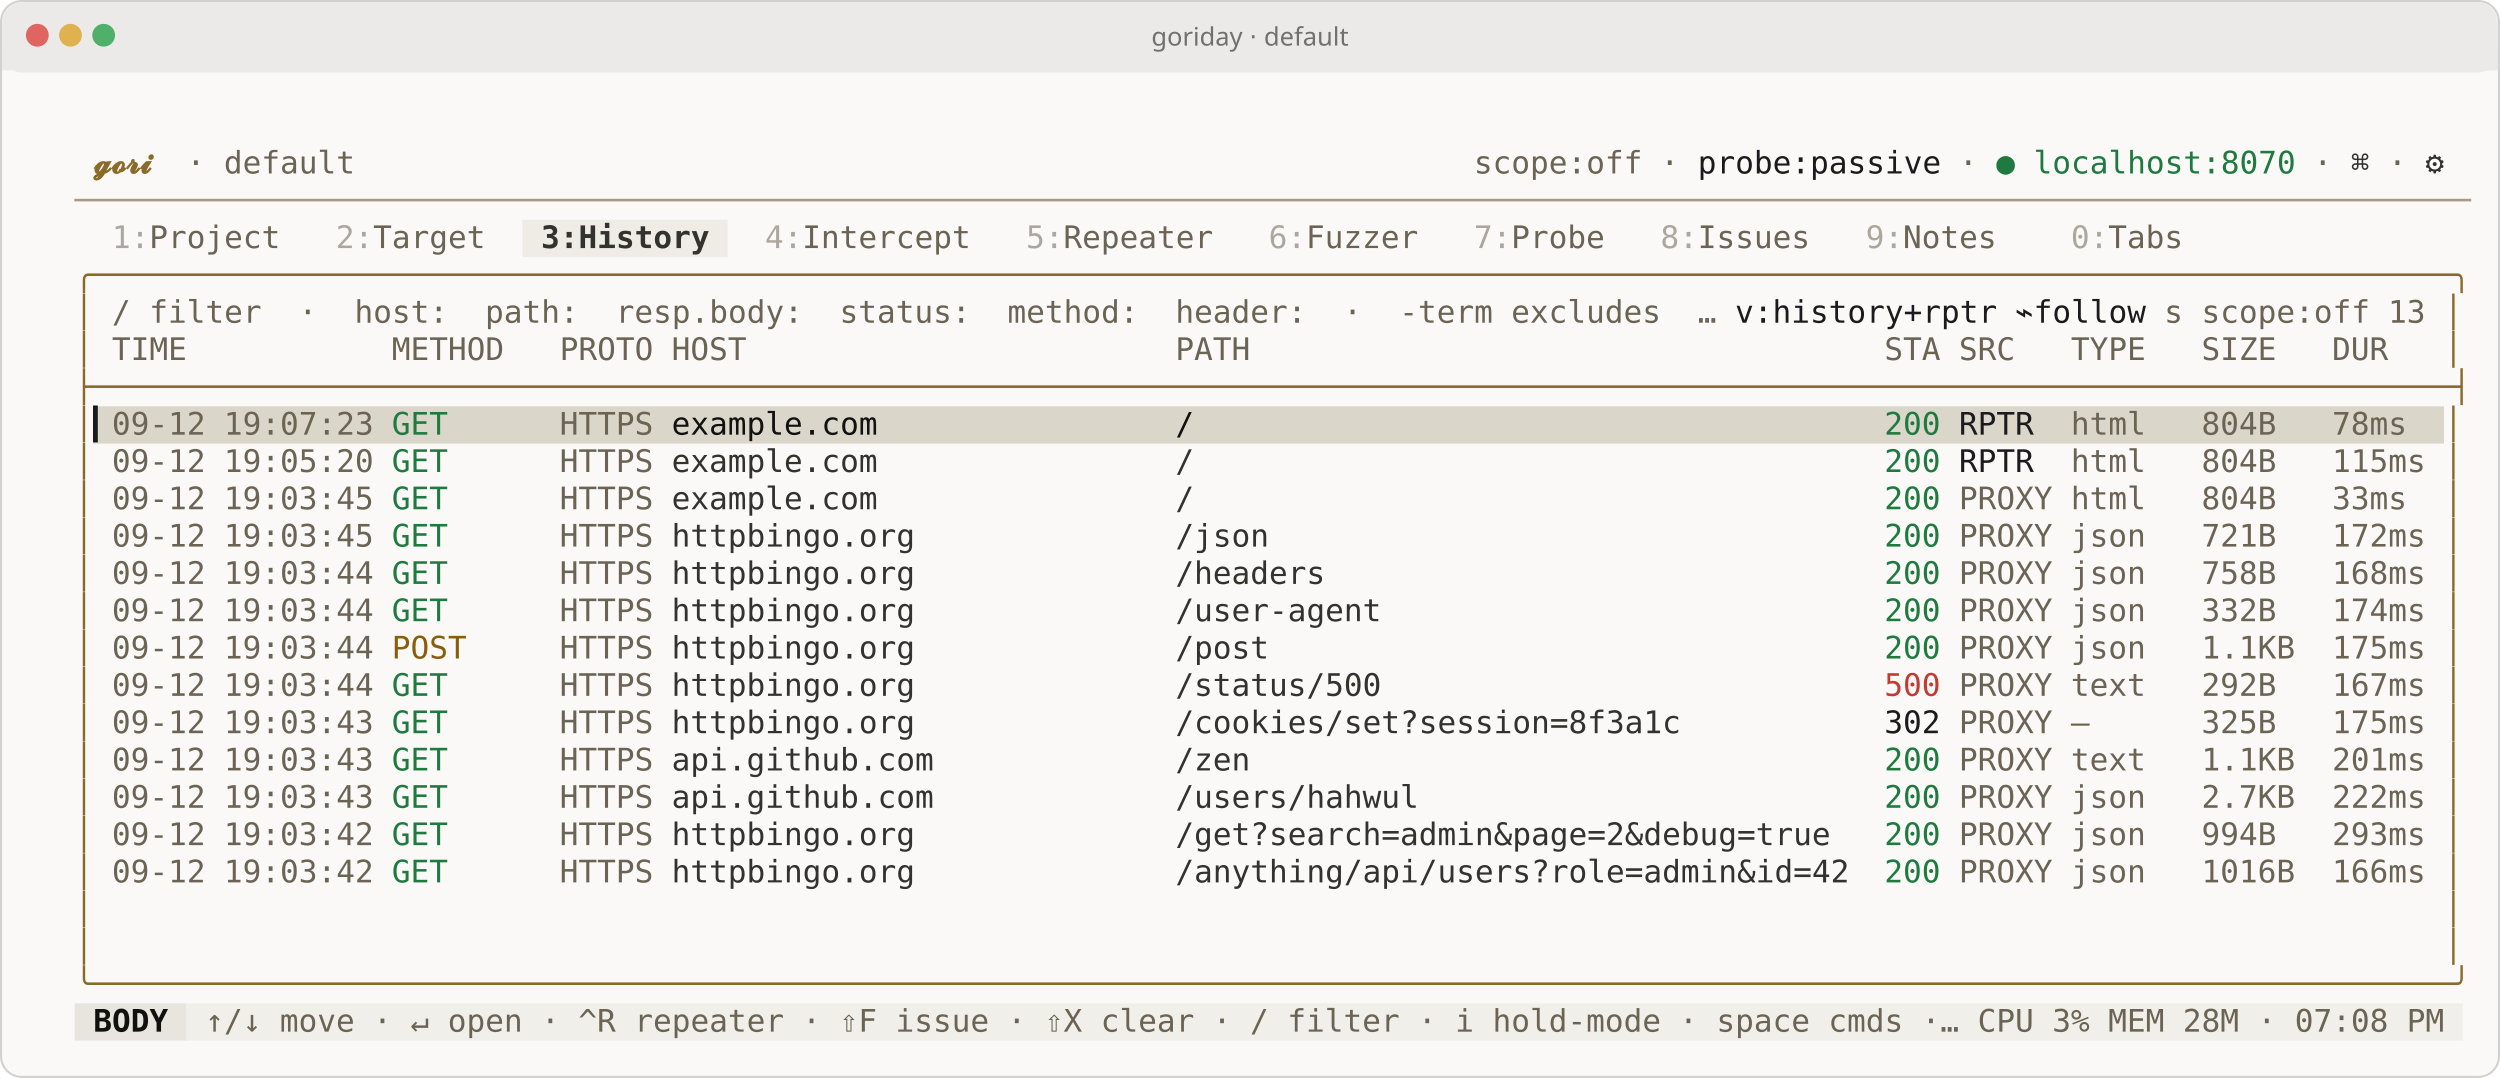
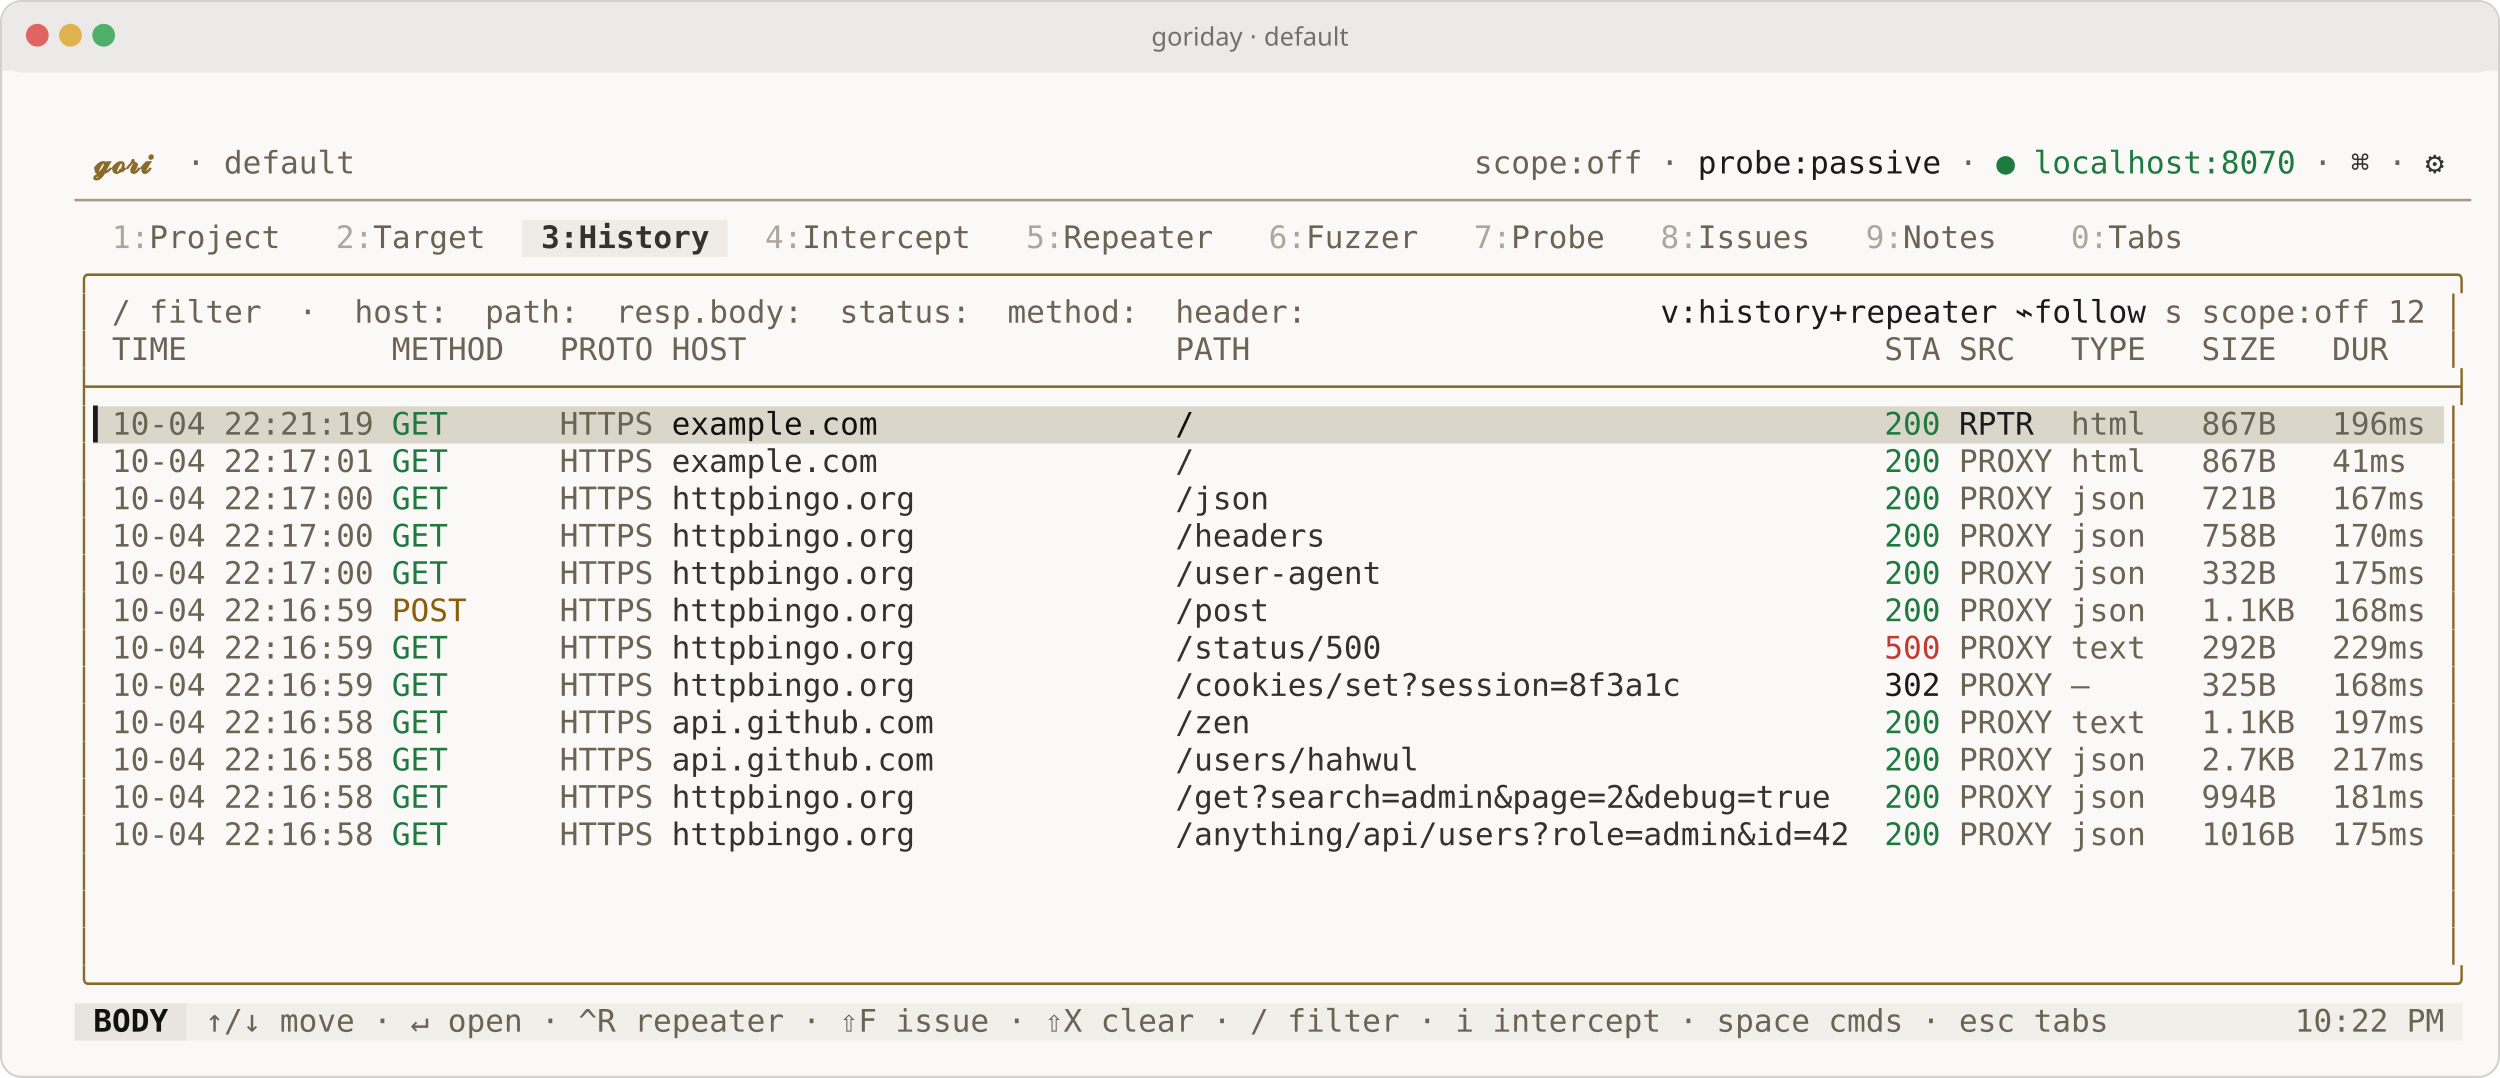
<svg xmlns="http://www.w3.org/2000/svg" width="1206" height="520" viewBox="0 0 1206.0 520.0" font-family="ui-monospace,'SF Mono','JetBrains Mono',Menlo,Consolas,monospace" font-size="15.0px" role="img" aria-label="goriday · default">
  <rect x="0.5" y="0.5" width="1205.0" height="519.0" rx="10" ry="10" fill="#faf9f7" stroke="#d2d1cf" stroke-width="1" />
  <rect x="1" y="1" width="1204.0" height="34.0" rx="10" ry="10" fill="#ebeae8" />
  <rect x="1" y="24.0" width="1204.0" height="10" fill="#ebeae8" />
  <circle cx="18.0" cy="17.0" r="5.5" fill="#e0645f" />
  <circle cx="34.0" cy="17.0" r="5.5" fill="#e0b24f" />
  <circle cx="50.0" cy="17.0" r="5.5" fill="#4fb06a" />
  <text x="603.0" y="22.0" text-anchor="middle" fill="#70706f" font-family="'Apple Symbols','Segoe UI Symbol','Cambria Math','STIX Two Math','Noto Sans Math','DejaVu Sans',ui-monospace,'SF Mono','JetBrains Mono',Menlo,Consolas,monospace" font-size="12.3px">goriday · default</text>
  <rect x="252.00" y="106.00" width="99.00" height="18.00" fill="#eeece5" />
  <rect x="45.00" y="196.00" width="1134.00" height="18.00" fill="#dbd6ca" />
  <rect x="36.00" y="484.00" width="54.00" height="18.00" fill="#e7e5de" />
  <rect x="90.00" y="484.00" width="1098.00" height="18.00" fill="#f0efea" />
  <text x="45.00" y="83.68" textLength="36.00" lengthAdjust="spacingAndGlyphs" fill="#8a6a28" font-weight="700" xml:space="preserve">𝓰𝓸𝓻𝓲</text>
  <text x="90.00" y="83.68" textLength="9.00" lengthAdjust="spacingAndGlyphs" fill="#6b6454" xml:space="preserve">·</text>
  <text x="108.00" y="83.68" textLength="63.00" lengthAdjust="spacingAndGlyphs" fill="#6b6454" xml:space="preserve">default</text>
  <text x="711.00" y="83.68" textLength="81.00" lengthAdjust="spacingAndGlyphs" fill="#6b6454" xml:space="preserve">scope:off</text>
  <text x="801.00" y="83.68" textLength="9.00" lengthAdjust="spacingAndGlyphs" fill="#6b6454" xml:space="preserve">·</text>
  <text x="819.00" y="83.68" textLength="117.00" lengthAdjust="spacingAndGlyphs" fill="#1b1b1d" xml:space="preserve">probe:passive</text>
  <text x="945.00" y="83.68" textLength="9.00" lengthAdjust="spacingAndGlyphs" fill="#6b6454" xml:space="preserve">·</text>
  <text x="963.00" y="83.68" textLength="9.00" lengthAdjust="spacingAndGlyphs" fill="#1f7a40" xml:space="preserve">●</text>
  <text x="981.00" y="83.68" textLength="126.00" lengthAdjust="spacingAndGlyphs" fill="#1f7a40" xml:space="preserve">localhost:8070</text>
  <text x="1116.00" y="83.68" textLength="9.00" lengthAdjust="spacingAndGlyphs" fill="#6b6454" xml:space="preserve">·</text>
  <text x="1134.00" y="83.68" textLength="9.00" lengthAdjust="spacingAndGlyphs" fill="#33322f" xml:space="preserve">⌘</text>
  <text x="1152.00" y="83.68" textLength="9.00" lengthAdjust="spacingAndGlyphs" fill="#6b6454" xml:space="preserve">·</text>
  <text x="1170.00" y="83.68" textLength="9.00" lengthAdjust="spacingAndGlyphs" fill="#33322f" xml:space="preserve">⚙</text>
  <text x="36.00" y="101.68" textLength="1152.00" lengthAdjust="spacingAndGlyphs" fill="#a89a86" xml:space="preserve">────────────────────────────────────────────────────────────────────────────────────────────────────────────────────────────────</text>
  <text x="54.00" y="119.68" textLength="18.00" lengthAdjust="spacingAndGlyphs" fill="#aba79d" xml:space="preserve">1:</text>
  <text x="72.00" y="119.68" textLength="63.00" lengthAdjust="spacingAndGlyphs" fill="#6b6454" xml:space="preserve">Project</text>
  <text x="162.00" y="119.68" textLength="18.00" lengthAdjust="spacingAndGlyphs" fill="#aba79d" xml:space="preserve">2:</text>
  <text x="180.00" y="119.68" textLength="54.00" lengthAdjust="spacingAndGlyphs" fill="#6b6454" xml:space="preserve">Target</text>
  <text x="261.00" y="119.68" textLength="81.00" lengthAdjust="spacingAndGlyphs" fill="#33322f" font-weight="700" xml:space="preserve">3:History</text>
  <text x="369.00" y="119.68" textLength="18.00" lengthAdjust="spacingAndGlyphs" fill="#aba79d" xml:space="preserve">4:</text>
  <text x="387.00" y="119.68" textLength="81.00" lengthAdjust="spacingAndGlyphs" fill="#6b6454" xml:space="preserve">Intercept</text>
  <text x="495.00" y="119.68" textLength="18.00" lengthAdjust="spacingAndGlyphs" fill="#aba79d" xml:space="preserve">5:</text>
  <text x="513.00" y="119.68" textLength="72.00" lengthAdjust="spacingAndGlyphs" fill="#6b6454" xml:space="preserve">Repeater</text>
  <text x="612.00" y="119.68" textLength="18.00" lengthAdjust="spacingAndGlyphs" fill="#aba79d" xml:space="preserve">6:</text>
  <text x="630.00" y="119.68" textLength="54.00" lengthAdjust="spacingAndGlyphs" fill="#6b6454" xml:space="preserve">Fuzzer</text>
  <text x="711.00" y="119.68" textLength="18.00" lengthAdjust="spacingAndGlyphs" fill="#aba79d" xml:space="preserve">7:</text>
  <text x="729.00" y="119.68" textLength="45.00" lengthAdjust="spacingAndGlyphs" fill="#6b6454" xml:space="preserve">Probe</text>
  <text x="801.00" y="119.68" textLength="18.00" lengthAdjust="spacingAndGlyphs" fill="#aba79d" xml:space="preserve">8:</text>
  <text x="819.00" y="119.68" textLength="54.00" lengthAdjust="spacingAndGlyphs" fill="#6b6454" xml:space="preserve">Issues</text>
  <text x="900.00" y="119.68" textLength="18.00" lengthAdjust="spacingAndGlyphs" fill="#aba79d" xml:space="preserve">9:</text>
  <text x="918.00" y="119.68" textLength="45.00" lengthAdjust="spacingAndGlyphs" fill="#6b6454" xml:space="preserve">Notes</text>
  <text x="999.00" y="119.68" textLength="18.00" lengthAdjust="spacingAndGlyphs" fill="#aba79d" xml:space="preserve">0:</text>
  <text x="1017.00" y="119.68" textLength="36.00" lengthAdjust="spacingAndGlyphs" fill="#6b6454" xml:space="preserve">Tabs</text>
  <text x="36.00" y="137.68" textLength="1152.00" lengthAdjust="spacingAndGlyphs" fill="#8a6a28" xml:space="preserve">╭──────────────────────────────────────────────────────────────────────────────────────────────────────────────────────────────╮</text>
  <text x="36.00" y="155.68" textLength="9.00" lengthAdjust="spacingAndGlyphs" fill="#8a6a28" xml:space="preserve">│</text>
  <text x="54.00" y="155.68" textLength="9.00" lengthAdjust="spacingAndGlyphs" fill="#6b6454" xml:space="preserve">/</text>
  <text x="72.00" y="155.68" textLength="54.00" lengthAdjust="spacingAndGlyphs" fill="#6b6454" xml:space="preserve">filter</text>
  <text x="144.00" y="155.68" textLength="9.00" lengthAdjust="spacingAndGlyphs" fill="#6b6454" xml:space="preserve">·</text>
  <text x="171.00" y="155.68" textLength="45.00" lengthAdjust="spacingAndGlyphs" fill="#6b6454" xml:space="preserve">host:</text>
  <text x="234.00" y="155.68" textLength="45.00" lengthAdjust="spacingAndGlyphs" fill="#6b6454" xml:space="preserve">path:</text>
  <text x="297.00" y="155.68" textLength="90.00" lengthAdjust="spacingAndGlyphs" fill="#6b6454" xml:space="preserve">resp.body:</text>
  <text x="405.00" y="155.68" textLength="63.00" lengthAdjust="spacingAndGlyphs" fill="#6b6454" xml:space="preserve">status:</text>
  <text x="486.00" y="155.68" textLength="63.00" lengthAdjust="spacingAndGlyphs" fill="#6b6454" xml:space="preserve">method:</text>
  <text x="567.00" y="155.68" textLength="63.00" lengthAdjust="spacingAndGlyphs" fill="#6b6454" xml:space="preserve">header:</text>
-   <text x="648.00" y="155.68" textLength="9.00" lengthAdjust="spacingAndGlyphs" fill="#6b6454" xml:space="preserve">·</text>
-   <text x="675.00" y="155.68" textLength="45.00" lengthAdjust="spacingAndGlyphs" fill="#6b6454" xml:space="preserve">-term</text>
-   <text x="729.00" y="155.68" textLength="72.00" lengthAdjust="spacingAndGlyphs" fill="#6b6454" xml:space="preserve">excludes</text>
-   <text x="819.00" y="155.68" textLength="9.00" lengthAdjust="spacingAndGlyphs" fill="#6b6454" xml:space="preserve">…</text>
-   <text x="837.00" y="155.68" textLength="126.00" lengthAdjust="spacingAndGlyphs" fill="#1b1b1d" xml:space="preserve">v:history+rptr</text>
+   <text x="801.00" y="155.68" textLength="162.00" lengthAdjust="spacingAndGlyphs" fill="#1b1b1d" xml:space="preserve">v:history+repeater</text>
  <text x="972.00" y="155.68" textLength="63.00" lengthAdjust="spacingAndGlyphs" fill="#1b1b1d" xml:space="preserve">⌁follow</text>
  <text x="1044.00" y="155.68" textLength="9.00" lengthAdjust="spacingAndGlyphs" fill="#6b6454" xml:space="preserve">s</text>
  <text x="1062.00" y="155.68" textLength="81.00" lengthAdjust="spacingAndGlyphs" fill="#6b6454" xml:space="preserve">scope:off</text>
-   <text x="1152.00" y="155.68" textLength="18.00" lengthAdjust="spacingAndGlyphs" fill="#6b6454" xml:space="preserve">13</text>
+   <text x="1152.00" y="155.68" textLength="18.00" lengthAdjust="spacingAndGlyphs" fill="#6b6454" xml:space="preserve">12</text>
  <text x="1179.00" y="155.68" textLength="9.00" lengthAdjust="spacingAndGlyphs" fill="#8a6a28" xml:space="preserve">│</text>
  <text x="36.00" y="173.68" textLength="9.00" lengthAdjust="spacingAndGlyphs" fill="#8a6a28" xml:space="preserve">│</text>
  <text x="54.00" y="173.68" textLength="36.00" lengthAdjust="spacingAndGlyphs" fill="#6b6454" xml:space="preserve">TIME</text>
  <text x="189.00" y="173.68" textLength="54.00" lengthAdjust="spacingAndGlyphs" fill="#6b6454" xml:space="preserve">METHOD</text>
  <text x="270.00" y="173.68" textLength="45.00" lengthAdjust="spacingAndGlyphs" fill="#6b6454" xml:space="preserve">PROTO</text>
  <text x="324.00" y="173.68" textLength="36.00" lengthAdjust="spacingAndGlyphs" fill="#6b6454" xml:space="preserve">HOST</text>
  <text x="567.00" y="173.68" textLength="36.00" lengthAdjust="spacingAndGlyphs" fill="#6b6454" xml:space="preserve">PATH</text>
  <text x="909.00" y="173.68" textLength="27.00" lengthAdjust="spacingAndGlyphs" fill="#6b6454" xml:space="preserve">STA</text>
  <text x="945.00" y="173.68" textLength="27.00" lengthAdjust="spacingAndGlyphs" fill="#6b6454" xml:space="preserve">SRC</text>
  <text x="999.00" y="173.68" textLength="36.00" lengthAdjust="spacingAndGlyphs" fill="#6b6454" xml:space="preserve">TYPE</text>
  <text x="1062.00" y="173.68" textLength="36.00" lengthAdjust="spacingAndGlyphs" fill="#6b6454" xml:space="preserve">SIZE</text>
  <text x="1125.00" y="173.68" textLength="27.00" lengthAdjust="spacingAndGlyphs" fill="#6b6454" xml:space="preserve">DUR</text>
  <text x="1179.00" y="173.68" textLength="9.00" lengthAdjust="spacingAndGlyphs" fill="#8a6a28" xml:space="preserve">│</text>
  <text x="36.00" y="191.68" textLength="1152.00" lengthAdjust="spacingAndGlyphs" fill="#8a6a28" xml:space="preserve">├──────────────────────────────────────────────────────────────────────────────────────────────────────────────────────────────┤</text>
  <text x="36.00" y="209.68" textLength="9.00" lengthAdjust="spacingAndGlyphs" fill="#8a6a28" xml:space="preserve">│</text>
  <text x="45.00" y="209.68" textLength="9.00" lengthAdjust="spacingAndGlyphs" fill="#1b1b1d" xml:space="preserve">▎</text>
-   <text x="54.00" y="209.68" textLength="45.00" lengthAdjust="spacingAndGlyphs" fill="#6b6454" xml:space="preserve">09-12</text>
-   <text x="108.00" y="209.68" textLength="72.00" lengthAdjust="spacingAndGlyphs" fill="#6b6454" xml:space="preserve">19:07:23</text>
+   <text x="54.00" y="209.68" textLength="45.00" lengthAdjust="spacingAndGlyphs" fill="#6b6454" xml:space="preserve">10-04</text>
+   <text x="108.00" y="209.68" textLength="72.00" lengthAdjust="spacingAndGlyphs" fill="#6b6454" xml:space="preserve">22:21:19</text>
  <text x="189.00" y="209.68" textLength="27.00" lengthAdjust="spacingAndGlyphs" fill="#1f7a40" xml:space="preserve">GET</text>
  <text x="270.00" y="209.68" textLength="45.00" lengthAdjust="spacingAndGlyphs" fill="#6b6454" xml:space="preserve">HTTPS</text>
  <text x="324.00" y="209.68" textLength="99.00" lengthAdjust="spacingAndGlyphs" fill="#111110" xml:space="preserve">example.com</text>
  <text x="567.00" y="209.68" textLength="9.00" lengthAdjust="spacingAndGlyphs" fill="#111110" xml:space="preserve">/</text>
  <text x="909.00" y="209.68" textLength="27.00" lengthAdjust="spacingAndGlyphs" fill="#1f7a40" xml:space="preserve">200</text>
  <text x="945.00" y="209.68" textLength="36.00" lengthAdjust="spacingAndGlyphs" fill="#1b1b1d" xml:space="preserve">RPTR</text>
  <text x="999.00" y="209.68" textLength="36.00" lengthAdjust="spacingAndGlyphs" fill="#6b6454" xml:space="preserve">html</text>
-   <text x="1062.00" y="209.68" textLength="36.00" lengthAdjust="spacingAndGlyphs" fill="#6b6454" xml:space="preserve">804B</text>
-   <text x="1125.00" y="209.68" textLength="36.00" lengthAdjust="spacingAndGlyphs" fill="#6b6454" xml:space="preserve">78ms</text>
+   <text x="1062.00" y="209.68" textLength="36.00" lengthAdjust="spacingAndGlyphs" fill="#6b6454" xml:space="preserve">867B</text>
+   <text x="1125.00" y="209.68" textLength="45.00" lengthAdjust="spacingAndGlyphs" fill="#6b6454" xml:space="preserve">196ms</text>
  <text x="1179.00" y="209.68" textLength="9.00" lengthAdjust="spacingAndGlyphs" fill="#8a6a28" xml:space="preserve">│</text>
  <text x="36.00" y="227.68" textLength="9.00" lengthAdjust="spacingAndGlyphs" fill="#8a6a28" xml:space="preserve">│</text>
-   <text x="54.00" y="227.68" textLength="45.00" lengthAdjust="spacingAndGlyphs" fill="#6b6454" xml:space="preserve">09-12</text>
-   <text x="108.00" y="227.68" textLength="72.00" lengthAdjust="spacingAndGlyphs" fill="#6b6454" xml:space="preserve">19:05:20</text>
+   <text x="54.00" y="227.68" textLength="45.00" lengthAdjust="spacingAndGlyphs" fill="#6b6454" xml:space="preserve">10-04</text>
+   <text x="108.00" y="227.68" textLength="72.00" lengthAdjust="spacingAndGlyphs" fill="#6b6454" xml:space="preserve">22:17:01</text>
  <text x="189.00" y="227.68" textLength="27.00" lengthAdjust="spacingAndGlyphs" fill="#1f7a40" xml:space="preserve">GET</text>
  <text x="270.00" y="227.68" textLength="45.00" lengthAdjust="spacingAndGlyphs" fill="#6b6454" xml:space="preserve">HTTPS</text>
  <text x="324.00" y="227.68" textLength="99.00" lengthAdjust="spacingAndGlyphs" fill="#33322f" xml:space="preserve">example.com</text>
  <text x="567.00" y="227.68" textLength="9.00" lengthAdjust="spacingAndGlyphs" fill="#33322f" xml:space="preserve">/</text>
  <text x="909.00" y="227.68" textLength="27.00" lengthAdjust="spacingAndGlyphs" fill="#1f7a40" xml:space="preserve">200</text>
-   <text x="945.00" y="227.68" textLength="36.00" lengthAdjust="spacingAndGlyphs" fill="#1b1b1d" xml:space="preserve">RPTR</text>
+   <text x="945.00" y="227.68" textLength="45.00" lengthAdjust="spacingAndGlyphs" fill="#6b6454" xml:space="preserve">PROXY</text>
  <text x="999.00" y="227.68" textLength="36.00" lengthAdjust="spacingAndGlyphs" fill="#6b6454" xml:space="preserve">html</text>
-   <text x="1062.00" y="227.68" textLength="36.00" lengthAdjust="spacingAndGlyphs" fill="#6b6454" xml:space="preserve">804B</text>
-   <text x="1125.00" y="227.68" textLength="45.00" lengthAdjust="spacingAndGlyphs" fill="#6b6454" xml:space="preserve">115ms</text>
+   <text x="1062.00" y="227.68" textLength="36.00" lengthAdjust="spacingAndGlyphs" fill="#6b6454" xml:space="preserve">867B</text>
+   <text x="1125.00" y="227.68" textLength="36.00" lengthAdjust="spacingAndGlyphs" fill="#6b6454" xml:space="preserve">41ms</text>
  <text x="1179.00" y="227.68" textLength="9.00" lengthAdjust="spacingAndGlyphs" fill="#8a6a28" xml:space="preserve">│</text>
  <text x="36.00" y="245.68" textLength="9.00" lengthAdjust="spacingAndGlyphs" fill="#8a6a28" xml:space="preserve">│</text>
-   <text x="54.00" y="245.68" textLength="45.00" lengthAdjust="spacingAndGlyphs" fill="#6b6454" xml:space="preserve">09-12</text>
-   <text x="108.00" y="245.68" textLength="72.00" lengthAdjust="spacingAndGlyphs" fill="#6b6454" xml:space="preserve">19:03:45</text>
+   <text x="54.00" y="245.68" textLength="45.00" lengthAdjust="spacingAndGlyphs" fill="#6b6454" xml:space="preserve">10-04</text>
+   <text x="108.00" y="245.68" textLength="72.00" lengthAdjust="spacingAndGlyphs" fill="#6b6454" xml:space="preserve">22:17:00</text>
  <text x="189.00" y="245.68" textLength="27.00" lengthAdjust="spacingAndGlyphs" fill="#1f7a40" xml:space="preserve">GET</text>
  <text x="270.00" y="245.68" textLength="45.00" lengthAdjust="spacingAndGlyphs" fill="#6b6454" xml:space="preserve">HTTPS</text>
-   <text x="324.00" y="245.68" textLength="99.00" lengthAdjust="spacingAndGlyphs" fill="#33322f" xml:space="preserve">example.com</text>
-   <text x="567.00" y="245.68" textLength="9.00" lengthAdjust="spacingAndGlyphs" fill="#33322f" xml:space="preserve">/</text>
+   <text x="324.00" y="245.68" textLength="117.00" lengthAdjust="spacingAndGlyphs" fill="#33322f" xml:space="preserve">httpbingo.org</text>
+   <text x="567.00" y="245.68" textLength="45.00" lengthAdjust="spacingAndGlyphs" fill="#33322f" xml:space="preserve">/json</text>
  <text x="909.00" y="245.68" textLength="27.00" lengthAdjust="spacingAndGlyphs" fill="#1f7a40" xml:space="preserve">200</text>
  <text x="945.00" y="245.68" textLength="45.00" lengthAdjust="spacingAndGlyphs" fill="#6b6454" xml:space="preserve">PROXY</text>
-   <text x="999.00" y="245.68" textLength="36.00" lengthAdjust="spacingAndGlyphs" fill="#6b6454" xml:space="preserve">html</text>
-   <text x="1062.00" y="245.68" textLength="36.00" lengthAdjust="spacingAndGlyphs" fill="#6b6454" xml:space="preserve">804B</text>
-   <text x="1125.00" y="245.68" textLength="36.00" lengthAdjust="spacingAndGlyphs" fill="#6b6454" xml:space="preserve">33ms</text>
+   <text x="999.00" y="245.68" textLength="36.00" lengthAdjust="spacingAndGlyphs" fill="#6b6454" xml:space="preserve">json</text>
+   <text x="1062.00" y="245.68" textLength="36.00" lengthAdjust="spacingAndGlyphs" fill="#6b6454" xml:space="preserve">721B</text>
+   <text x="1125.00" y="245.68" textLength="45.00" lengthAdjust="spacingAndGlyphs" fill="#6b6454" xml:space="preserve">167ms</text>
  <text x="1179.00" y="245.68" textLength="9.00" lengthAdjust="spacingAndGlyphs" fill="#8a6a28" xml:space="preserve">│</text>
  <text x="36.00" y="263.68" textLength="9.00" lengthAdjust="spacingAndGlyphs" fill="#8a6a28" xml:space="preserve">│</text>
-   <text x="54.00" y="263.68" textLength="45.00" lengthAdjust="spacingAndGlyphs" fill="#6b6454" xml:space="preserve">09-12</text>
-   <text x="108.00" y="263.68" textLength="72.00" lengthAdjust="spacingAndGlyphs" fill="#6b6454" xml:space="preserve">19:03:45</text>
+   <text x="54.00" y="263.68" textLength="45.00" lengthAdjust="spacingAndGlyphs" fill="#6b6454" xml:space="preserve">10-04</text>
+   <text x="108.00" y="263.68" textLength="72.00" lengthAdjust="spacingAndGlyphs" fill="#6b6454" xml:space="preserve">22:17:00</text>
  <text x="189.00" y="263.68" textLength="27.00" lengthAdjust="spacingAndGlyphs" fill="#1f7a40" xml:space="preserve">GET</text>
  <text x="270.00" y="263.68" textLength="45.00" lengthAdjust="spacingAndGlyphs" fill="#6b6454" xml:space="preserve">HTTPS</text>
  <text x="324.00" y="263.68" textLength="117.00" lengthAdjust="spacingAndGlyphs" fill="#33322f" xml:space="preserve">httpbingo.org</text>
-   <text x="567.00" y="263.68" textLength="45.00" lengthAdjust="spacingAndGlyphs" fill="#33322f" xml:space="preserve">/json</text>
+   <text x="567.00" y="263.68" textLength="72.00" lengthAdjust="spacingAndGlyphs" fill="#33322f" xml:space="preserve">/headers</text>
  <text x="909.00" y="263.68" textLength="27.00" lengthAdjust="spacingAndGlyphs" fill="#1f7a40" xml:space="preserve">200</text>
  <text x="945.00" y="263.68" textLength="45.00" lengthAdjust="spacingAndGlyphs" fill="#6b6454" xml:space="preserve">PROXY</text>
  <text x="999.00" y="263.68" textLength="36.00" lengthAdjust="spacingAndGlyphs" fill="#6b6454" xml:space="preserve">json</text>
-   <text x="1062.00" y="263.68" textLength="36.00" lengthAdjust="spacingAndGlyphs" fill="#6b6454" xml:space="preserve">721B</text>
-   <text x="1125.00" y="263.68" textLength="45.00" lengthAdjust="spacingAndGlyphs" fill="#6b6454" xml:space="preserve">172ms</text>
+   <text x="1062.00" y="263.68" textLength="36.00" lengthAdjust="spacingAndGlyphs" fill="#6b6454" xml:space="preserve">758B</text>
+   <text x="1125.00" y="263.68" textLength="45.00" lengthAdjust="spacingAndGlyphs" fill="#6b6454" xml:space="preserve">170ms</text>
  <text x="1179.00" y="263.68" textLength="9.00" lengthAdjust="spacingAndGlyphs" fill="#8a6a28" xml:space="preserve">│</text>
  <text x="36.00" y="281.68" textLength="9.00" lengthAdjust="spacingAndGlyphs" fill="#8a6a28" xml:space="preserve">│</text>
-   <text x="54.00" y="281.68" textLength="45.00" lengthAdjust="spacingAndGlyphs" fill="#6b6454" xml:space="preserve">09-12</text>
-   <text x="108.00" y="281.68" textLength="72.00" lengthAdjust="spacingAndGlyphs" fill="#6b6454" xml:space="preserve">19:03:44</text>
+   <text x="54.00" y="281.68" textLength="45.00" lengthAdjust="spacingAndGlyphs" fill="#6b6454" xml:space="preserve">10-04</text>
+   <text x="108.00" y="281.68" textLength="72.00" lengthAdjust="spacingAndGlyphs" fill="#6b6454" xml:space="preserve">22:17:00</text>
  <text x="189.00" y="281.68" textLength="27.00" lengthAdjust="spacingAndGlyphs" fill="#1f7a40" xml:space="preserve">GET</text>
  <text x="270.00" y="281.68" textLength="45.00" lengthAdjust="spacingAndGlyphs" fill="#6b6454" xml:space="preserve">HTTPS</text>
  <text x="324.00" y="281.68" textLength="117.00" lengthAdjust="spacingAndGlyphs" fill="#33322f" xml:space="preserve">httpbingo.org</text>
-   <text x="567.00" y="281.68" textLength="72.00" lengthAdjust="spacingAndGlyphs" fill="#33322f" xml:space="preserve">/headers</text>
+   <text x="567.00" y="281.68" textLength="99.00" lengthAdjust="spacingAndGlyphs" fill="#33322f" xml:space="preserve">/user-agent</text>
  <text x="909.00" y="281.68" textLength="27.00" lengthAdjust="spacingAndGlyphs" fill="#1f7a40" xml:space="preserve">200</text>
  <text x="945.00" y="281.68" textLength="45.00" lengthAdjust="spacingAndGlyphs" fill="#6b6454" xml:space="preserve">PROXY</text>
  <text x="999.00" y="281.68" textLength="36.00" lengthAdjust="spacingAndGlyphs" fill="#6b6454" xml:space="preserve">json</text>
-   <text x="1062.00" y="281.68" textLength="36.00" lengthAdjust="spacingAndGlyphs" fill="#6b6454" xml:space="preserve">758B</text>
-   <text x="1125.00" y="281.68" textLength="45.00" lengthAdjust="spacingAndGlyphs" fill="#6b6454" xml:space="preserve">168ms</text>
+   <text x="1062.00" y="281.68" textLength="36.00" lengthAdjust="spacingAndGlyphs" fill="#6b6454" xml:space="preserve">332B</text>
+   <text x="1125.00" y="281.68" textLength="45.00" lengthAdjust="spacingAndGlyphs" fill="#6b6454" xml:space="preserve">175ms</text>
  <text x="1179.00" y="281.68" textLength="9.00" lengthAdjust="spacingAndGlyphs" fill="#8a6a28" xml:space="preserve">│</text>
  <text x="36.00" y="299.68" textLength="9.00" lengthAdjust="spacingAndGlyphs" fill="#8a6a28" xml:space="preserve">│</text>
-   <text x="54.00" y="299.68" textLength="45.00" lengthAdjust="spacingAndGlyphs" fill="#6b6454" xml:space="preserve">09-12</text>
-   <text x="108.00" y="299.68" textLength="72.00" lengthAdjust="spacingAndGlyphs" fill="#6b6454" xml:space="preserve">19:03:44</text>
-   <text x="189.00" y="299.68" textLength="27.00" lengthAdjust="spacingAndGlyphs" fill="#1f7a40" xml:space="preserve">GET</text>
+   <text x="54.00" y="299.68" textLength="45.00" lengthAdjust="spacingAndGlyphs" fill="#6b6454" xml:space="preserve">10-04</text>
+   <text x="108.00" y="299.68" textLength="72.00" lengthAdjust="spacingAndGlyphs" fill="#6b6454" xml:space="preserve">22:16:59</text>
+   <text x="189.00" y="299.68" textLength="36.00" lengthAdjust="spacingAndGlyphs" fill="#8a5d0a" xml:space="preserve">POST</text>
  <text x="270.00" y="299.68" textLength="45.00" lengthAdjust="spacingAndGlyphs" fill="#6b6454" xml:space="preserve">HTTPS</text>
  <text x="324.00" y="299.68" textLength="117.00" lengthAdjust="spacingAndGlyphs" fill="#33322f" xml:space="preserve">httpbingo.org</text>
-   <text x="567.00" y="299.68" textLength="99.00" lengthAdjust="spacingAndGlyphs" fill="#33322f" xml:space="preserve">/user-agent</text>
+   <text x="567.00" y="299.68" textLength="45.00" lengthAdjust="spacingAndGlyphs" fill="#33322f" xml:space="preserve">/post</text>
  <text x="909.00" y="299.68" textLength="27.00" lengthAdjust="spacingAndGlyphs" fill="#1f7a40" xml:space="preserve">200</text>
  <text x="945.00" y="299.68" textLength="45.00" lengthAdjust="spacingAndGlyphs" fill="#6b6454" xml:space="preserve">PROXY</text>
  <text x="999.00" y="299.68" textLength="36.00" lengthAdjust="spacingAndGlyphs" fill="#6b6454" xml:space="preserve">json</text>
-   <text x="1062.00" y="299.68" textLength="36.00" lengthAdjust="spacingAndGlyphs" fill="#6b6454" xml:space="preserve">332B</text>
-   <text x="1125.00" y="299.68" textLength="45.00" lengthAdjust="spacingAndGlyphs" fill="#6b6454" xml:space="preserve">174ms</text>
+   <text x="1062.00" y="299.68" textLength="45.00" lengthAdjust="spacingAndGlyphs" fill="#6b6454" xml:space="preserve">1.1KB</text>
+   <text x="1125.00" y="299.68" textLength="45.00" lengthAdjust="spacingAndGlyphs" fill="#6b6454" xml:space="preserve">168ms</text>
  <text x="1179.00" y="299.68" textLength="9.00" lengthAdjust="spacingAndGlyphs" fill="#8a6a28" xml:space="preserve">│</text>
  <text x="36.00" y="317.68" textLength="9.00" lengthAdjust="spacingAndGlyphs" fill="#8a6a28" xml:space="preserve">│</text>
-   <text x="54.00" y="317.68" textLength="45.00" lengthAdjust="spacingAndGlyphs" fill="#6b6454" xml:space="preserve">09-12</text>
-   <text x="108.00" y="317.68" textLength="72.00" lengthAdjust="spacingAndGlyphs" fill="#6b6454" xml:space="preserve">19:03:44</text>
-   <text x="189.00" y="317.68" textLength="36.00" lengthAdjust="spacingAndGlyphs" fill="#8a5d0a" xml:space="preserve">POST</text>
+   <text x="54.00" y="317.68" textLength="45.00" lengthAdjust="spacingAndGlyphs" fill="#6b6454" xml:space="preserve">10-04</text>
+   <text x="108.00" y="317.68" textLength="72.00" lengthAdjust="spacingAndGlyphs" fill="#6b6454" xml:space="preserve">22:16:59</text>
+   <text x="189.00" y="317.68" textLength="27.00" lengthAdjust="spacingAndGlyphs" fill="#1f7a40" xml:space="preserve">GET</text>
  <text x="270.00" y="317.68" textLength="45.00" lengthAdjust="spacingAndGlyphs" fill="#6b6454" xml:space="preserve">HTTPS</text>
  <text x="324.00" y="317.68" textLength="117.00" lengthAdjust="spacingAndGlyphs" fill="#33322f" xml:space="preserve">httpbingo.org</text>
-   <text x="567.00" y="317.68" textLength="45.00" lengthAdjust="spacingAndGlyphs" fill="#33322f" xml:space="preserve">/post</text>
-   <text x="909.00" y="317.68" textLength="27.00" lengthAdjust="spacingAndGlyphs" fill="#1f7a40" xml:space="preserve">200</text>
+   <text x="567.00" y="317.68" textLength="99.00" lengthAdjust="spacingAndGlyphs" fill="#33322f" xml:space="preserve">/status/500</text>
+   <text x="909.00" y="317.68" textLength="27.00" lengthAdjust="spacingAndGlyphs" fill="#c23b32" xml:space="preserve">500</text>
  <text x="945.00" y="317.68" textLength="45.00" lengthAdjust="spacingAndGlyphs" fill="#6b6454" xml:space="preserve">PROXY</text>
-   <text x="999.00" y="317.68" textLength="36.00" lengthAdjust="spacingAndGlyphs" fill="#6b6454" xml:space="preserve">json</text>
-   <text x="1062.00" y="317.68" textLength="45.00" lengthAdjust="spacingAndGlyphs" fill="#6b6454" xml:space="preserve">1.1KB</text>
-   <text x="1125.00" y="317.68" textLength="45.00" lengthAdjust="spacingAndGlyphs" fill="#6b6454" xml:space="preserve">175ms</text>
+   <text x="999.00" y="317.68" textLength="36.00" lengthAdjust="spacingAndGlyphs" fill="#6b6454" xml:space="preserve">text</text>
+   <text x="1062.00" y="317.68" textLength="36.00" lengthAdjust="spacingAndGlyphs" fill="#6b6454" xml:space="preserve">292B</text>
+   <text x="1125.00" y="317.68" textLength="45.00" lengthAdjust="spacingAndGlyphs" fill="#6b6454" xml:space="preserve">229ms</text>
  <text x="1179.00" y="317.68" textLength="9.00" lengthAdjust="spacingAndGlyphs" fill="#8a6a28" xml:space="preserve">│</text>
  <text x="36.00" y="335.68" textLength="9.00" lengthAdjust="spacingAndGlyphs" fill="#8a6a28" xml:space="preserve">│</text>
-   <text x="54.00" y="335.68" textLength="45.00" lengthAdjust="spacingAndGlyphs" fill="#6b6454" xml:space="preserve">09-12</text>
-   <text x="108.00" y="335.68" textLength="72.00" lengthAdjust="spacingAndGlyphs" fill="#6b6454" xml:space="preserve">19:03:44</text>
+   <text x="54.00" y="335.68" textLength="45.00" lengthAdjust="spacingAndGlyphs" fill="#6b6454" xml:space="preserve">10-04</text>
+   <text x="108.00" y="335.68" textLength="72.00" lengthAdjust="spacingAndGlyphs" fill="#6b6454" xml:space="preserve">22:16:59</text>
  <text x="189.00" y="335.68" textLength="27.00" lengthAdjust="spacingAndGlyphs" fill="#1f7a40" xml:space="preserve">GET</text>
  <text x="270.00" y="335.68" textLength="45.00" lengthAdjust="spacingAndGlyphs" fill="#6b6454" xml:space="preserve">HTTPS</text>
  <text x="324.00" y="335.68" textLength="117.00" lengthAdjust="spacingAndGlyphs" fill="#33322f" xml:space="preserve">httpbingo.org</text>
-   <text x="567.00" y="335.68" textLength="99.00" lengthAdjust="spacingAndGlyphs" fill="#33322f" xml:space="preserve">/status/500</text>
-   <text x="909.00" y="335.68" textLength="27.00" lengthAdjust="spacingAndGlyphs" fill="#c23b32" xml:space="preserve">500</text>
+   <text x="567.00" y="335.68" textLength="243.00" lengthAdjust="spacingAndGlyphs" fill="#33322f" xml:space="preserve">/cookies/set?session=8f3a1c</text>
+   <text x="909.00" y="335.68" textLength="27.00" lengthAdjust="spacingAndGlyphs" fill="#1b1b1d" xml:space="preserve">302</text>
  <text x="945.00" y="335.68" textLength="45.00" lengthAdjust="spacingAndGlyphs" fill="#6b6454" xml:space="preserve">PROXY</text>
-   <text x="999.00" y="335.68" textLength="36.00" lengthAdjust="spacingAndGlyphs" fill="#6b6454" xml:space="preserve">text</text>
-   <text x="1062.00" y="335.68" textLength="36.00" lengthAdjust="spacingAndGlyphs" fill="#6b6454" xml:space="preserve">292B</text>
-   <text x="1125.00" y="335.68" textLength="45.00" lengthAdjust="spacingAndGlyphs" fill="#6b6454" xml:space="preserve">167ms</text>
+   <text x="999.00" y="335.68" textLength="9.00" lengthAdjust="spacingAndGlyphs" fill="#6b6454" xml:space="preserve">—</text>
+   <text x="1062.00" y="335.68" textLength="36.00" lengthAdjust="spacingAndGlyphs" fill="#6b6454" xml:space="preserve">325B</text>
+   <text x="1125.00" y="335.68" textLength="45.00" lengthAdjust="spacingAndGlyphs" fill="#6b6454" xml:space="preserve">168ms</text>
  <text x="1179.00" y="335.68" textLength="9.00" lengthAdjust="spacingAndGlyphs" fill="#8a6a28" xml:space="preserve">│</text>
  <text x="36.00" y="353.68" textLength="9.00" lengthAdjust="spacingAndGlyphs" fill="#8a6a28" xml:space="preserve">│</text>
-   <text x="54.00" y="353.68" textLength="45.00" lengthAdjust="spacingAndGlyphs" fill="#6b6454" xml:space="preserve">09-12</text>
-   <text x="108.00" y="353.68" textLength="72.00" lengthAdjust="spacingAndGlyphs" fill="#6b6454" xml:space="preserve">19:03:43</text>
+   <text x="54.00" y="353.68" textLength="45.00" lengthAdjust="spacingAndGlyphs" fill="#6b6454" xml:space="preserve">10-04</text>
+   <text x="108.00" y="353.68" textLength="72.00" lengthAdjust="spacingAndGlyphs" fill="#6b6454" xml:space="preserve">22:16:58</text>
  <text x="189.00" y="353.68" textLength="27.00" lengthAdjust="spacingAndGlyphs" fill="#1f7a40" xml:space="preserve">GET</text>
  <text x="270.00" y="353.68" textLength="45.00" lengthAdjust="spacingAndGlyphs" fill="#6b6454" xml:space="preserve">HTTPS</text>
-   <text x="324.00" y="353.68" textLength="117.00" lengthAdjust="spacingAndGlyphs" fill="#33322f" xml:space="preserve">httpbingo.org</text>
-   <text x="567.00" y="353.68" textLength="243.00" lengthAdjust="spacingAndGlyphs" fill="#33322f" xml:space="preserve">/cookies/set?session=8f3a1c</text>
-   <text x="909.00" y="353.68" textLength="27.00" lengthAdjust="spacingAndGlyphs" fill="#1b1b1d" xml:space="preserve">302</text>
+   <text x="324.00" y="353.68" textLength="126.00" lengthAdjust="spacingAndGlyphs" fill="#33322f" xml:space="preserve">api.github.com</text>
+   <text x="567.00" y="353.68" textLength="36.00" lengthAdjust="spacingAndGlyphs" fill="#33322f" xml:space="preserve">/zen</text>
+   <text x="909.00" y="353.68" textLength="27.00" lengthAdjust="spacingAndGlyphs" fill="#1f7a40" xml:space="preserve">200</text>
  <text x="945.00" y="353.68" textLength="45.00" lengthAdjust="spacingAndGlyphs" fill="#6b6454" xml:space="preserve">PROXY</text>
-   <text x="999.00" y="353.68" textLength="9.00" lengthAdjust="spacingAndGlyphs" fill="#6b6454" xml:space="preserve">—</text>
-   <text x="1062.00" y="353.68" textLength="36.00" lengthAdjust="spacingAndGlyphs" fill="#6b6454" xml:space="preserve">325B</text>
-   <text x="1125.00" y="353.68" textLength="45.00" lengthAdjust="spacingAndGlyphs" fill="#6b6454" xml:space="preserve">175ms</text>
+   <text x="999.00" y="353.68" textLength="36.00" lengthAdjust="spacingAndGlyphs" fill="#6b6454" xml:space="preserve">text</text>
+   <text x="1062.00" y="353.68" textLength="45.00" lengthAdjust="spacingAndGlyphs" fill="#6b6454" xml:space="preserve">1.1KB</text>
+   <text x="1125.00" y="353.68" textLength="45.00" lengthAdjust="spacingAndGlyphs" fill="#6b6454" xml:space="preserve">197ms</text>
  <text x="1179.00" y="353.68" textLength="9.00" lengthAdjust="spacingAndGlyphs" fill="#8a6a28" xml:space="preserve">│</text>
  <text x="36.00" y="371.68" textLength="9.00" lengthAdjust="spacingAndGlyphs" fill="#8a6a28" xml:space="preserve">│</text>
-   <text x="54.00" y="371.68" textLength="45.00" lengthAdjust="spacingAndGlyphs" fill="#6b6454" xml:space="preserve">09-12</text>
-   <text x="108.00" y="371.68" textLength="72.00" lengthAdjust="spacingAndGlyphs" fill="#6b6454" xml:space="preserve">19:03:43</text>
+   <text x="54.00" y="371.68" textLength="45.00" lengthAdjust="spacingAndGlyphs" fill="#6b6454" xml:space="preserve">10-04</text>
+   <text x="108.00" y="371.68" textLength="72.00" lengthAdjust="spacingAndGlyphs" fill="#6b6454" xml:space="preserve">22:16:58</text>
  <text x="189.00" y="371.68" textLength="27.00" lengthAdjust="spacingAndGlyphs" fill="#1f7a40" xml:space="preserve">GET</text>
  <text x="270.00" y="371.68" textLength="45.00" lengthAdjust="spacingAndGlyphs" fill="#6b6454" xml:space="preserve">HTTPS</text>
  <text x="324.00" y="371.68" textLength="126.00" lengthAdjust="spacingAndGlyphs" fill="#33322f" xml:space="preserve">api.github.com</text>
-   <text x="567.00" y="371.68" textLength="36.00" lengthAdjust="spacingAndGlyphs" fill="#33322f" xml:space="preserve">/zen</text>
+   <text x="567.00" y="371.68" textLength="117.00" lengthAdjust="spacingAndGlyphs" fill="#33322f" xml:space="preserve">/users/hahwul</text>
  <text x="909.00" y="371.68" textLength="27.00" lengthAdjust="spacingAndGlyphs" fill="#1f7a40" xml:space="preserve">200</text>
  <text x="945.00" y="371.68" textLength="45.00" lengthAdjust="spacingAndGlyphs" fill="#6b6454" xml:space="preserve">PROXY</text>
-   <text x="999.00" y="371.68" textLength="36.00" lengthAdjust="spacingAndGlyphs" fill="#6b6454" xml:space="preserve">text</text>
-   <text x="1062.00" y="371.68" textLength="45.00" lengthAdjust="spacingAndGlyphs" fill="#6b6454" xml:space="preserve">1.1KB</text>
-   <text x="1125.00" y="371.68" textLength="45.00" lengthAdjust="spacingAndGlyphs" fill="#6b6454" xml:space="preserve">201ms</text>
+   <text x="999.00" y="371.68" textLength="36.00" lengthAdjust="spacingAndGlyphs" fill="#6b6454" xml:space="preserve">json</text>
+   <text x="1062.00" y="371.68" textLength="45.00" lengthAdjust="spacingAndGlyphs" fill="#6b6454" xml:space="preserve">2.7KB</text>
+   <text x="1125.00" y="371.68" textLength="45.00" lengthAdjust="spacingAndGlyphs" fill="#6b6454" xml:space="preserve">217ms</text>
  <text x="1179.00" y="371.68" textLength="9.00" lengthAdjust="spacingAndGlyphs" fill="#8a6a28" xml:space="preserve">│</text>
  <text x="36.00" y="389.68" textLength="9.00" lengthAdjust="spacingAndGlyphs" fill="#8a6a28" xml:space="preserve">│</text>
-   <text x="54.00" y="389.68" textLength="45.00" lengthAdjust="spacingAndGlyphs" fill="#6b6454" xml:space="preserve">09-12</text>
-   <text x="108.00" y="389.68" textLength="72.00" lengthAdjust="spacingAndGlyphs" fill="#6b6454" xml:space="preserve">19:03:43</text>
+   <text x="54.00" y="389.68" textLength="45.00" lengthAdjust="spacingAndGlyphs" fill="#6b6454" xml:space="preserve">10-04</text>
+   <text x="108.00" y="389.68" textLength="72.00" lengthAdjust="spacingAndGlyphs" fill="#6b6454" xml:space="preserve">22:16:58</text>
  <text x="189.00" y="389.68" textLength="27.00" lengthAdjust="spacingAndGlyphs" fill="#1f7a40" xml:space="preserve">GET</text>
  <text x="270.00" y="389.68" textLength="45.00" lengthAdjust="spacingAndGlyphs" fill="#6b6454" xml:space="preserve">HTTPS</text>
-   <text x="324.00" y="389.68" textLength="126.00" lengthAdjust="spacingAndGlyphs" fill="#33322f" xml:space="preserve">api.github.com</text>
-   <text x="567.00" y="389.68" textLength="117.00" lengthAdjust="spacingAndGlyphs" fill="#33322f" xml:space="preserve">/users/hahwul</text>
+   <text x="324.00" y="389.68" textLength="117.00" lengthAdjust="spacingAndGlyphs" fill="#33322f" xml:space="preserve">httpbingo.org</text>
+   <text x="567.00" y="389.68" textLength="315.00" lengthAdjust="spacingAndGlyphs" fill="#33322f" xml:space="preserve">/get?search=admin&amp;page=2&amp;debug=true</text>
  <text x="909.00" y="389.68" textLength="27.00" lengthAdjust="spacingAndGlyphs" fill="#1f7a40" xml:space="preserve">200</text>
  <text x="945.00" y="389.68" textLength="45.00" lengthAdjust="spacingAndGlyphs" fill="#6b6454" xml:space="preserve">PROXY</text>
  <text x="999.00" y="389.68" textLength="36.00" lengthAdjust="spacingAndGlyphs" fill="#6b6454" xml:space="preserve">json</text>
-   <text x="1062.00" y="389.68" textLength="45.00" lengthAdjust="spacingAndGlyphs" fill="#6b6454" xml:space="preserve">2.7KB</text>
-   <text x="1125.00" y="389.68" textLength="45.00" lengthAdjust="spacingAndGlyphs" fill="#6b6454" xml:space="preserve">222ms</text>
+   <text x="1062.00" y="389.68" textLength="36.00" lengthAdjust="spacingAndGlyphs" fill="#6b6454" xml:space="preserve">994B</text>
+   <text x="1125.00" y="389.68" textLength="45.00" lengthAdjust="spacingAndGlyphs" fill="#6b6454" xml:space="preserve">181ms</text>
  <text x="1179.00" y="389.68" textLength="9.00" lengthAdjust="spacingAndGlyphs" fill="#8a6a28" xml:space="preserve">│</text>
  <text x="36.00" y="407.68" textLength="9.00" lengthAdjust="spacingAndGlyphs" fill="#8a6a28" xml:space="preserve">│</text>
-   <text x="54.00" y="407.68" textLength="45.00" lengthAdjust="spacingAndGlyphs" fill="#6b6454" xml:space="preserve">09-12</text>
-   <text x="108.00" y="407.68" textLength="72.00" lengthAdjust="spacingAndGlyphs" fill="#6b6454" xml:space="preserve">19:03:42</text>
+   <text x="54.00" y="407.68" textLength="45.00" lengthAdjust="spacingAndGlyphs" fill="#6b6454" xml:space="preserve">10-04</text>
+   <text x="108.00" y="407.68" textLength="72.00" lengthAdjust="spacingAndGlyphs" fill="#6b6454" xml:space="preserve">22:16:58</text>
  <text x="189.00" y="407.68" textLength="27.00" lengthAdjust="spacingAndGlyphs" fill="#1f7a40" xml:space="preserve">GET</text>
  <text x="270.00" y="407.68" textLength="45.00" lengthAdjust="spacingAndGlyphs" fill="#6b6454" xml:space="preserve">HTTPS</text>
  <text x="324.00" y="407.68" textLength="117.00" lengthAdjust="spacingAndGlyphs" fill="#33322f" xml:space="preserve">httpbingo.org</text>
-   <text x="567.00" y="407.68" textLength="315.00" lengthAdjust="spacingAndGlyphs" fill="#33322f" xml:space="preserve">/get?search=admin&amp;page=2&amp;debug=true</text>
+   <text x="567.00" y="407.68" textLength="324.00" lengthAdjust="spacingAndGlyphs" fill="#33322f" xml:space="preserve">/anything/api/users?role=admin&amp;id=42</text>
  <text x="909.00" y="407.68" textLength="27.00" lengthAdjust="spacingAndGlyphs" fill="#1f7a40" xml:space="preserve">200</text>
  <text x="945.00" y="407.68" textLength="45.00" lengthAdjust="spacingAndGlyphs" fill="#6b6454" xml:space="preserve">PROXY</text>
  <text x="999.00" y="407.68" textLength="36.00" lengthAdjust="spacingAndGlyphs" fill="#6b6454" xml:space="preserve">json</text>
-   <text x="1062.00" y="407.68" textLength="36.00" lengthAdjust="spacingAndGlyphs" fill="#6b6454" xml:space="preserve">994B</text>
-   <text x="1125.00" y="407.68" textLength="45.00" lengthAdjust="spacingAndGlyphs" fill="#6b6454" xml:space="preserve">293ms</text>
+   <text x="1062.00" y="407.68" textLength="45.00" lengthAdjust="spacingAndGlyphs" fill="#6b6454" xml:space="preserve">1016B</text>
+   <text x="1125.00" y="407.68" textLength="45.00" lengthAdjust="spacingAndGlyphs" fill="#6b6454" xml:space="preserve">175ms</text>
  <text x="1179.00" y="407.68" textLength="9.00" lengthAdjust="spacingAndGlyphs" fill="#8a6a28" xml:space="preserve">│</text>
  <text x="36.00" y="425.68" textLength="9.00" lengthAdjust="spacingAndGlyphs" fill="#8a6a28" xml:space="preserve">│</text>
-   <text x="54.00" y="425.68" textLength="45.00" lengthAdjust="spacingAndGlyphs" fill="#6b6454" xml:space="preserve">09-12</text>
-   <text x="108.00" y="425.68" textLength="72.00" lengthAdjust="spacingAndGlyphs" fill="#6b6454" xml:space="preserve">19:03:42</text>
-   <text x="189.00" y="425.68" textLength="27.00" lengthAdjust="spacingAndGlyphs" fill="#1f7a40" xml:space="preserve">GET</text>
-   <text x="270.00" y="425.68" textLength="45.00" lengthAdjust="spacingAndGlyphs" fill="#6b6454" xml:space="preserve">HTTPS</text>
-   <text x="324.00" y="425.68" textLength="117.00" lengthAdjust="spacingAndGlyphs" fill="#33322f" xml:space="preserve">httpbingo.org</text>
-   <text x="567.00" y="425.68" textLength="324.00" lengthAdjust="spacingAndGlyphs" fill="#33322f" xml:space="preserve">/anything/api/users?role=admin&amp;id=42</text>
-   <text x="909.00" y="425.68" textLength="27.00" lengthAdjust="spacingAndGlyphs" fill="#1f7a40" xml:space="preserve">200</text>
-   <text x="945.00" y="425.68" textLength="45.00" lengthAdjust="spacingAndGlyphs" fill="#6b6454" xml:space="preserve">PROXY</text>
-   <text x="999.00" y="425.68" textLength="36.00" lengthAdjust="spacingAndGlyphs" fill="#6b6454" xml:space="preserve">json</text>
-   <text x="1062.00" y="425.68" textLength="45.00" lengthAdjust="spacingAndGlyphs" fill="#6b6454" xml:space="preserve">1016B</text>
-   <text x="1125.00" y="425.68" textLength="45.00" lengthAdjust="spacingAndGlyphs" fill="#6b6454" xml:space="preserve">166ms</text>
  <text x="1179.00" y="425.68" textLength="9.00" lengthAdjust="spacingAndGlyphs" fill="#8a6a28" xml:space="preserve">│</text>
  <text x="36.00" y="443.68" textLength="9.00" lengthAdjust="spacingAndGlyphs" fill="#8a6a28" xml:space="preserve">│</text>
  <text x="1179.00" y="443.68" textLength="9.00" lengthAdjust="spacingAndGlyphs" fill="#8a6a28" xml:space="preserve">│</text>
  <text x="36.00" y="461.68" textLength="9.00" lengthAdjust="spacingAndGlyphs" fill="#8a6a28" xml:space="preserve">│</text>
  <text x="1179.00" y="461.68" textLength="9.00" lengthAdjust="spacingAndGlyphs" fill="#8a6a28" xml:space="preserve">│</text>
  <text x="36.00" y="479.68" textLength="1152.00" lengthAdjust="spacingAndGlyphs" fill="#8a6a28" xml:space="preserve">╰──────────────────────────────────────────────────────────────────────────────────────────────────────────────────────────────╯</text>
  <text x="45.00" y="497.68" textLength="36.00" lengthAdjust="spacingAndGlyphs" fill="#111110" font-weight="700" xml:space="preserve">BODY</text>
  <text x="99.00" y="497.68" textLength="27.00" lengthAdjust="spacingAndGlyphs" fill="#6b6454" xml:space="preserve">↑/↓</text>
  <text x="135.00" y="497.68" textLength="36.00" lengthAdjust="spacingAndGlyphs" fill="#6b6454" xml:space="preserve">move</text>
  <text x="180.00" y="497.68" textLength="9.00" lengthAdjust="spacingAndGlyphs" fill="#6b6454" xml:space="preserve">·</text>
  <text x="198.00" y="497.68" textLength="9.00" lengthAdjust="spacingAndGlyphs" fill="#6b6454" xml:space="preserve">↵</text>
  <text x="216.00" y="497.68" textLength="36.00" lengthAdjust="spacingAndGlyphs" fill="#6b6454" xml:space="preserve">open</text>
  <text x="261.00" y="497.68" textLength="9.00" lengthAdjust="spacingAndGlyphs" fill="#6b6454" xml:space="preserve">·</text>
  <text x="279.00" y="497.68" textLength="18.00" lengthAdjust="spacingAndGlyphs" fill="#6b6454" xml:space="preserve">^R</text>
  <text x="306.00" y="497.68" textLength="72.00" lengthAdjust="spacingAndGlyphs" fill="#6b6454" xml:space="preserve">repeater</text>
  <text x="387.00" y="497.68" textLength="9.00" lengthAdjust="spacingAndGlyphs" fill="#6b6454" xml:space="preserve">·</text>
  <text x="405.00" y="497.68" textLength="18.00" lengthAdjust="spacingAndGlyphs" fill="#6b6454" xml:space="preserve">⇧F</text>
  <text x="432.00" y="497.68" textLength="45.00" lengthAdjust="spacingAndGlyphs" fill="#6b6454" xml:space="preserve">issue</text>
  <text x="486.00" y="497.68" textLength="9.00" lengthAdjust="spacingAndGlyphs" fill="#6b6454" xml:space="preserve">·</text>
  <text x="504.00" y="497.68" textLength="18.00" lengthAdjust="spacingAndGlyphs" fill="#6b6454" xml:space="preserve">⇧X</text>
  <text x="531.00" y="497.68" textLength="45.00" lengthAdjust="spacingAndGlyphs" fill="#6b6454" xml:space="preserve">clear</text>
  <text x="585.00" y="497.68" textLength="9.00" lengthAdjust="spacingAndGlyphs" fill="#6b6454" xml:space="preserve">·</text>
  <text x="603.00" y="497.68" textLength="9.00" lengthAdjust="spacingAndGlyphs" fill="#6b6454" xml:space="preserve">/</text>
  <text x="621.00" y="497.68" textLength="54.00" lengthAdjust="spacingAndGlyphs" fill="#6b6454" xml:space="preserve">filter</text>
  <text x="684.00" y="497.68" textLength="9.00" lengthAdjust="spacingAndGlyphs" fill="#6b6454" xml:space="preserve">·</text>
  <text x="702.00" y="497.68" textLength="9.00" lengthAdjust="spacingAndGlyphs" fill="#6b6454" xml:space="preserve">i</text>
-   <text x="720.00" y="497.68" textLength="81.00" lengthAdjust="spacingAndGlyphs" fill="#6b6454" xml:space="preserve">hold-mode</text>
+   <text x="720.00" y="497.68" textLength="81.00" lengthAdjust="spacingAndGlyphs" fill="#6b6454" xml:space="preserve">intercept</text>
  <text x="810.00" y="497.68" textLength="9.00" lengthAdjust="spacingAndGlyphs" fill="#6b6454" xml:space="preserve">·</text>
  <text x="828.00" y="497.68" textLength="45.00" lengthAdjust="spacingAndGlyphs" fill="#6b6454" xml:space="preserve">space</text>
  <text x="882.00" y="497.68" textLength="36.00" lengthAdjust="spacingAndGlyphs" fill="#6b6454" xml:space="preserve">cmds</text>
-   <text x="927.00" y="497.68" textLength="18.00" lengthAdjust="spacingAndGlyphs" fill="#6b6454" xml:space="preserve">·…</text>
-   <text x="954.00" y="497.68" textLength="27.00" lengthAdjust="spacingAndGlyphs" fill="#6b6454" xml:space="preserve">CPU</text>
-   <text x="990.00" y="497.68" textLength="18.00" lengthAdjust="spacingAndGlyphs" fill="#6b6454" xml:space="preserve">3%</text>
-   <text x="1017.00" y="497.68" textLength="27.00" lengthAdjust="spacingAndGlyphs" fill="#6b6454" xml:space="preserve">MEM</text>
-   <text x="1053.00" y="497.68" textLength="27.00" lengthAdjust="spacingAndGlyphs" fill="#6b6454" xml:space="preserve">28M</text>
-   <text x="1089.00" y="497.68" textLength="9.00" lengthAdjust="spacingAndGlyphs" fill="#6b6454" xml:space="preserve">·</text>
-   <text x="1107.00" y="497.68" textLength="45.00" lengthAdjust="spacingAndGlyphs" fill="#6b6454" xml:space="preserve">07:08</text>
+   <text x="927.00" y="497.68" textLength="9.00" lengthAdjust="spacingAndGlyphs" fill="#6b6454" xml:space="preserve">·</text>
+   <text x="945.00" y="497.68" textLength="27.00" lengthAdjust="spacingAndGlyphs" fill="#6b6454" xml:space="preserve">esc</text>
+   <text x="981.00" y="497.68" textLength="36.00" lengthAdjust="spacingAndGlyphs" fill="#6b6454" xml:space="preserve">tabs</text>
+   <text x="1107.00" y="497.68" textLength="45.00" lengthAdjust="spacingAndGlyphs" fill="#6b6454" xml:space="preserve">10:22</text>
  <text x="1161.00" y="497.68" textLength="18.00" lengthAdjust="spacingAndGlyphs" fill="#6b6454" xml:space="preserve">PM</text>
</svg>
